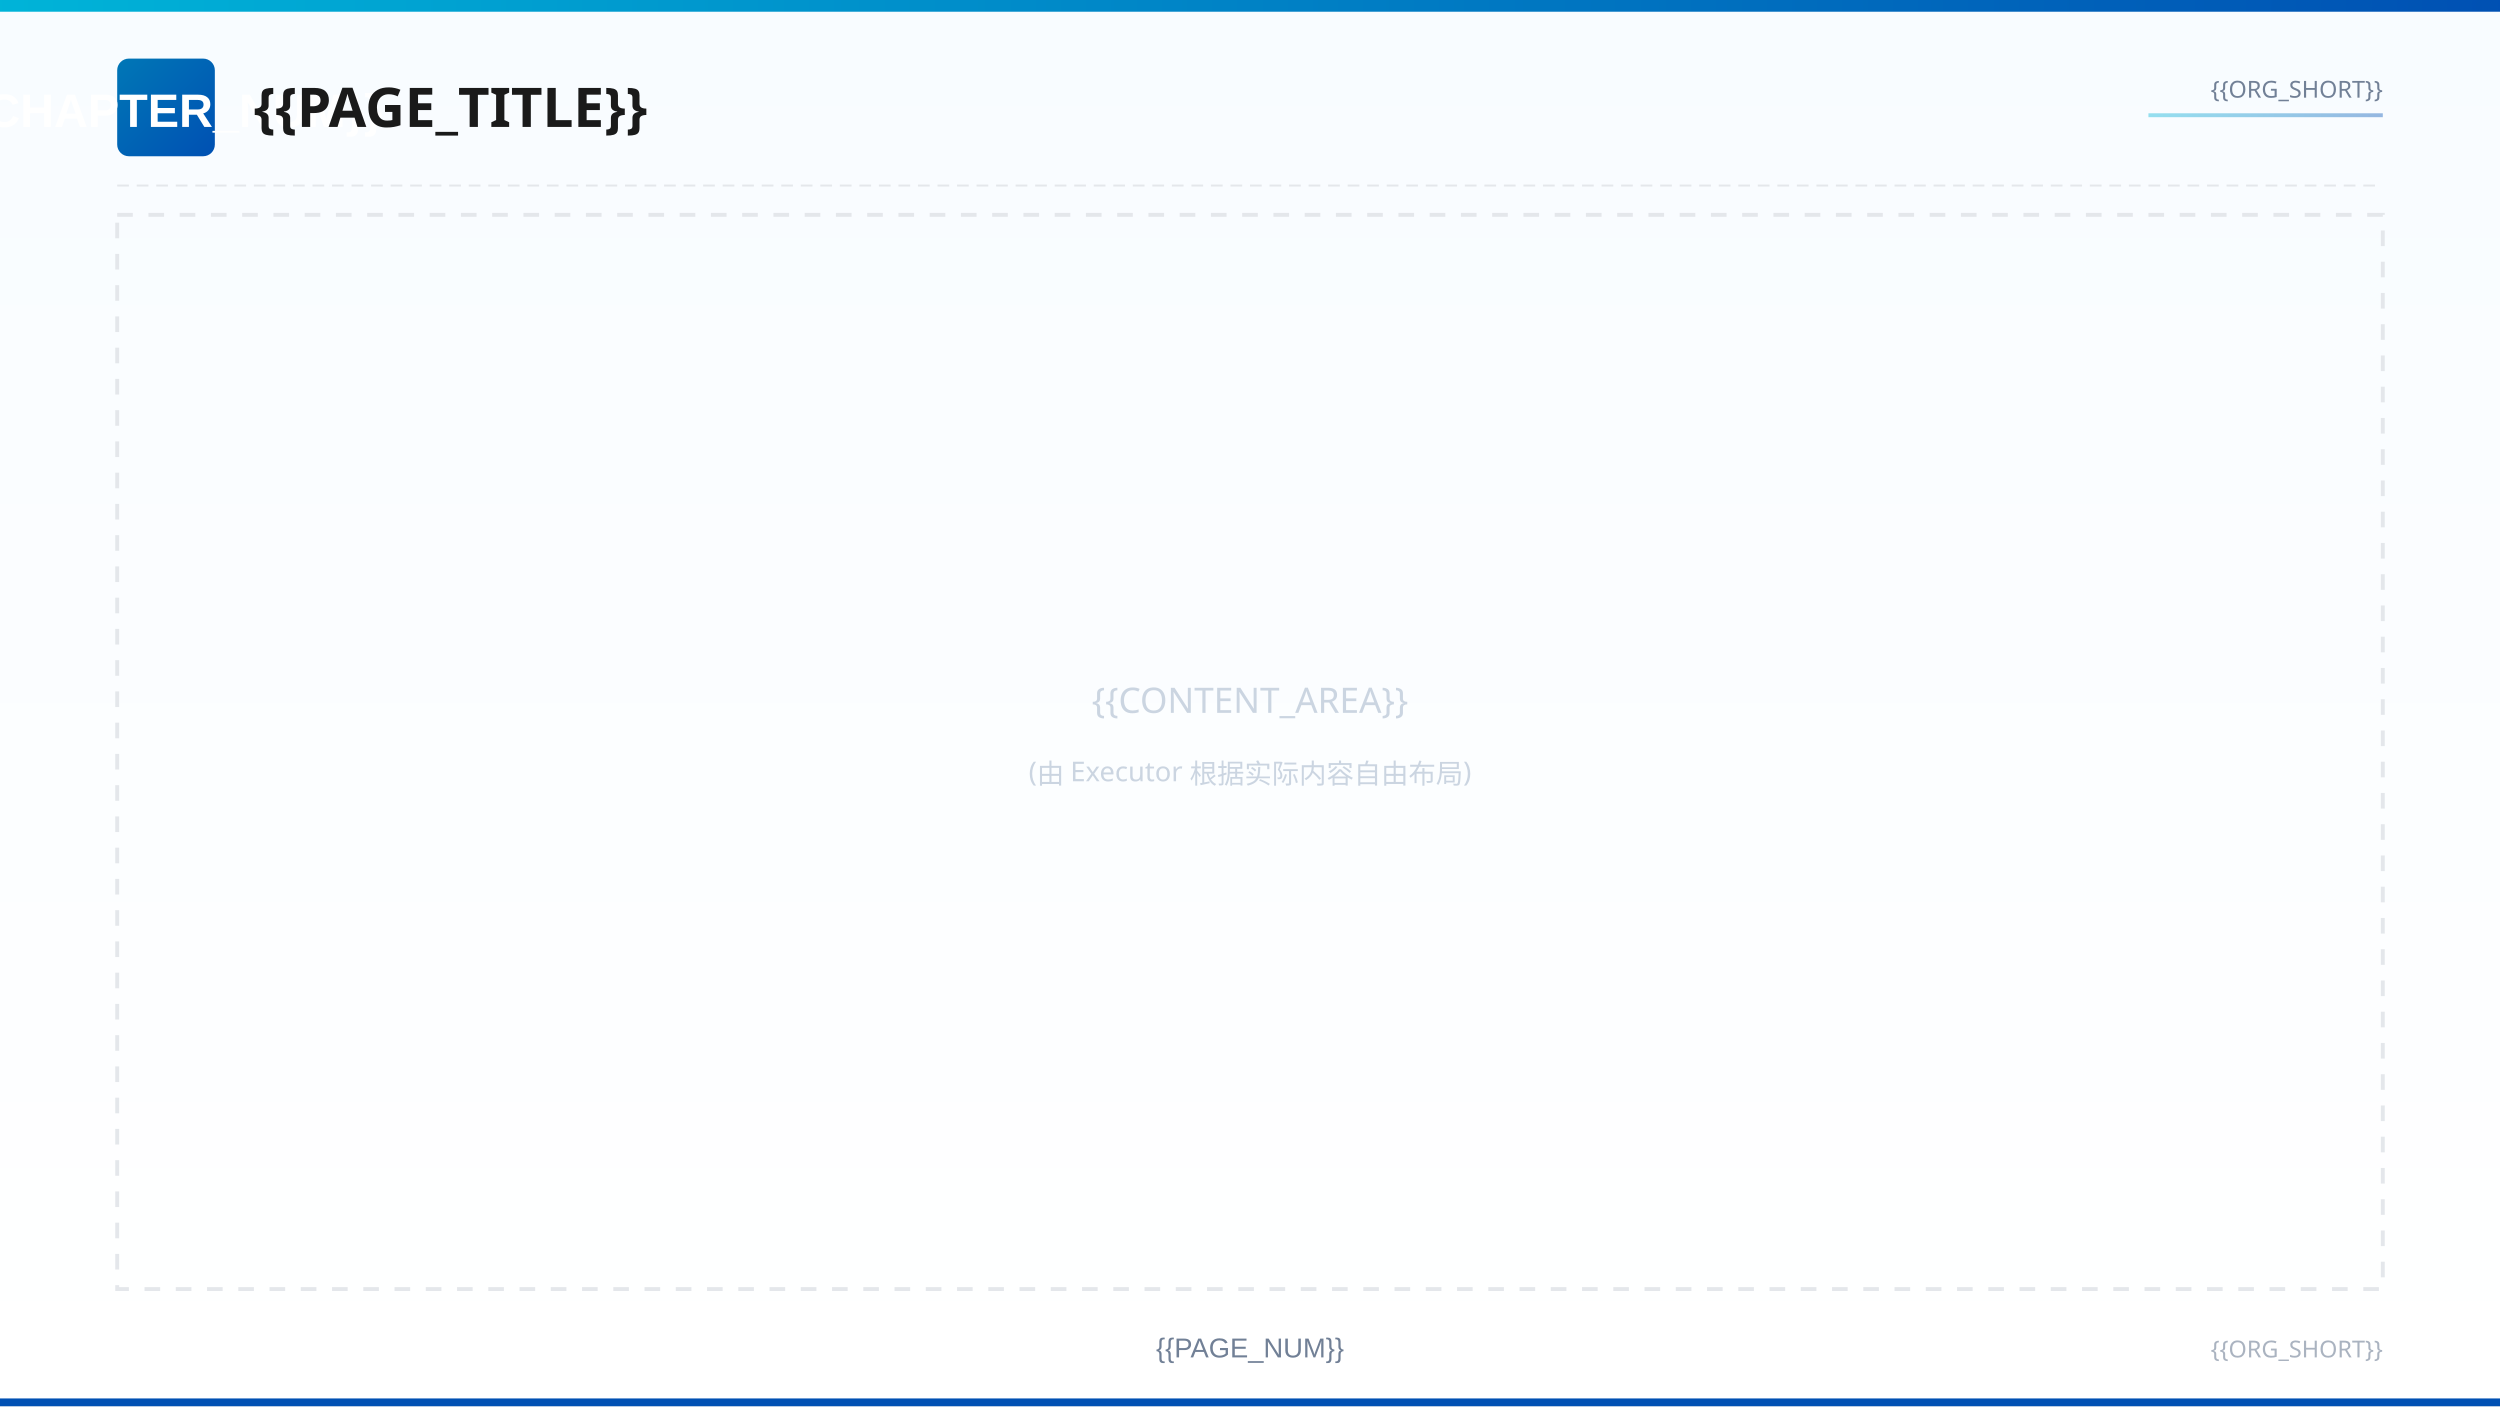
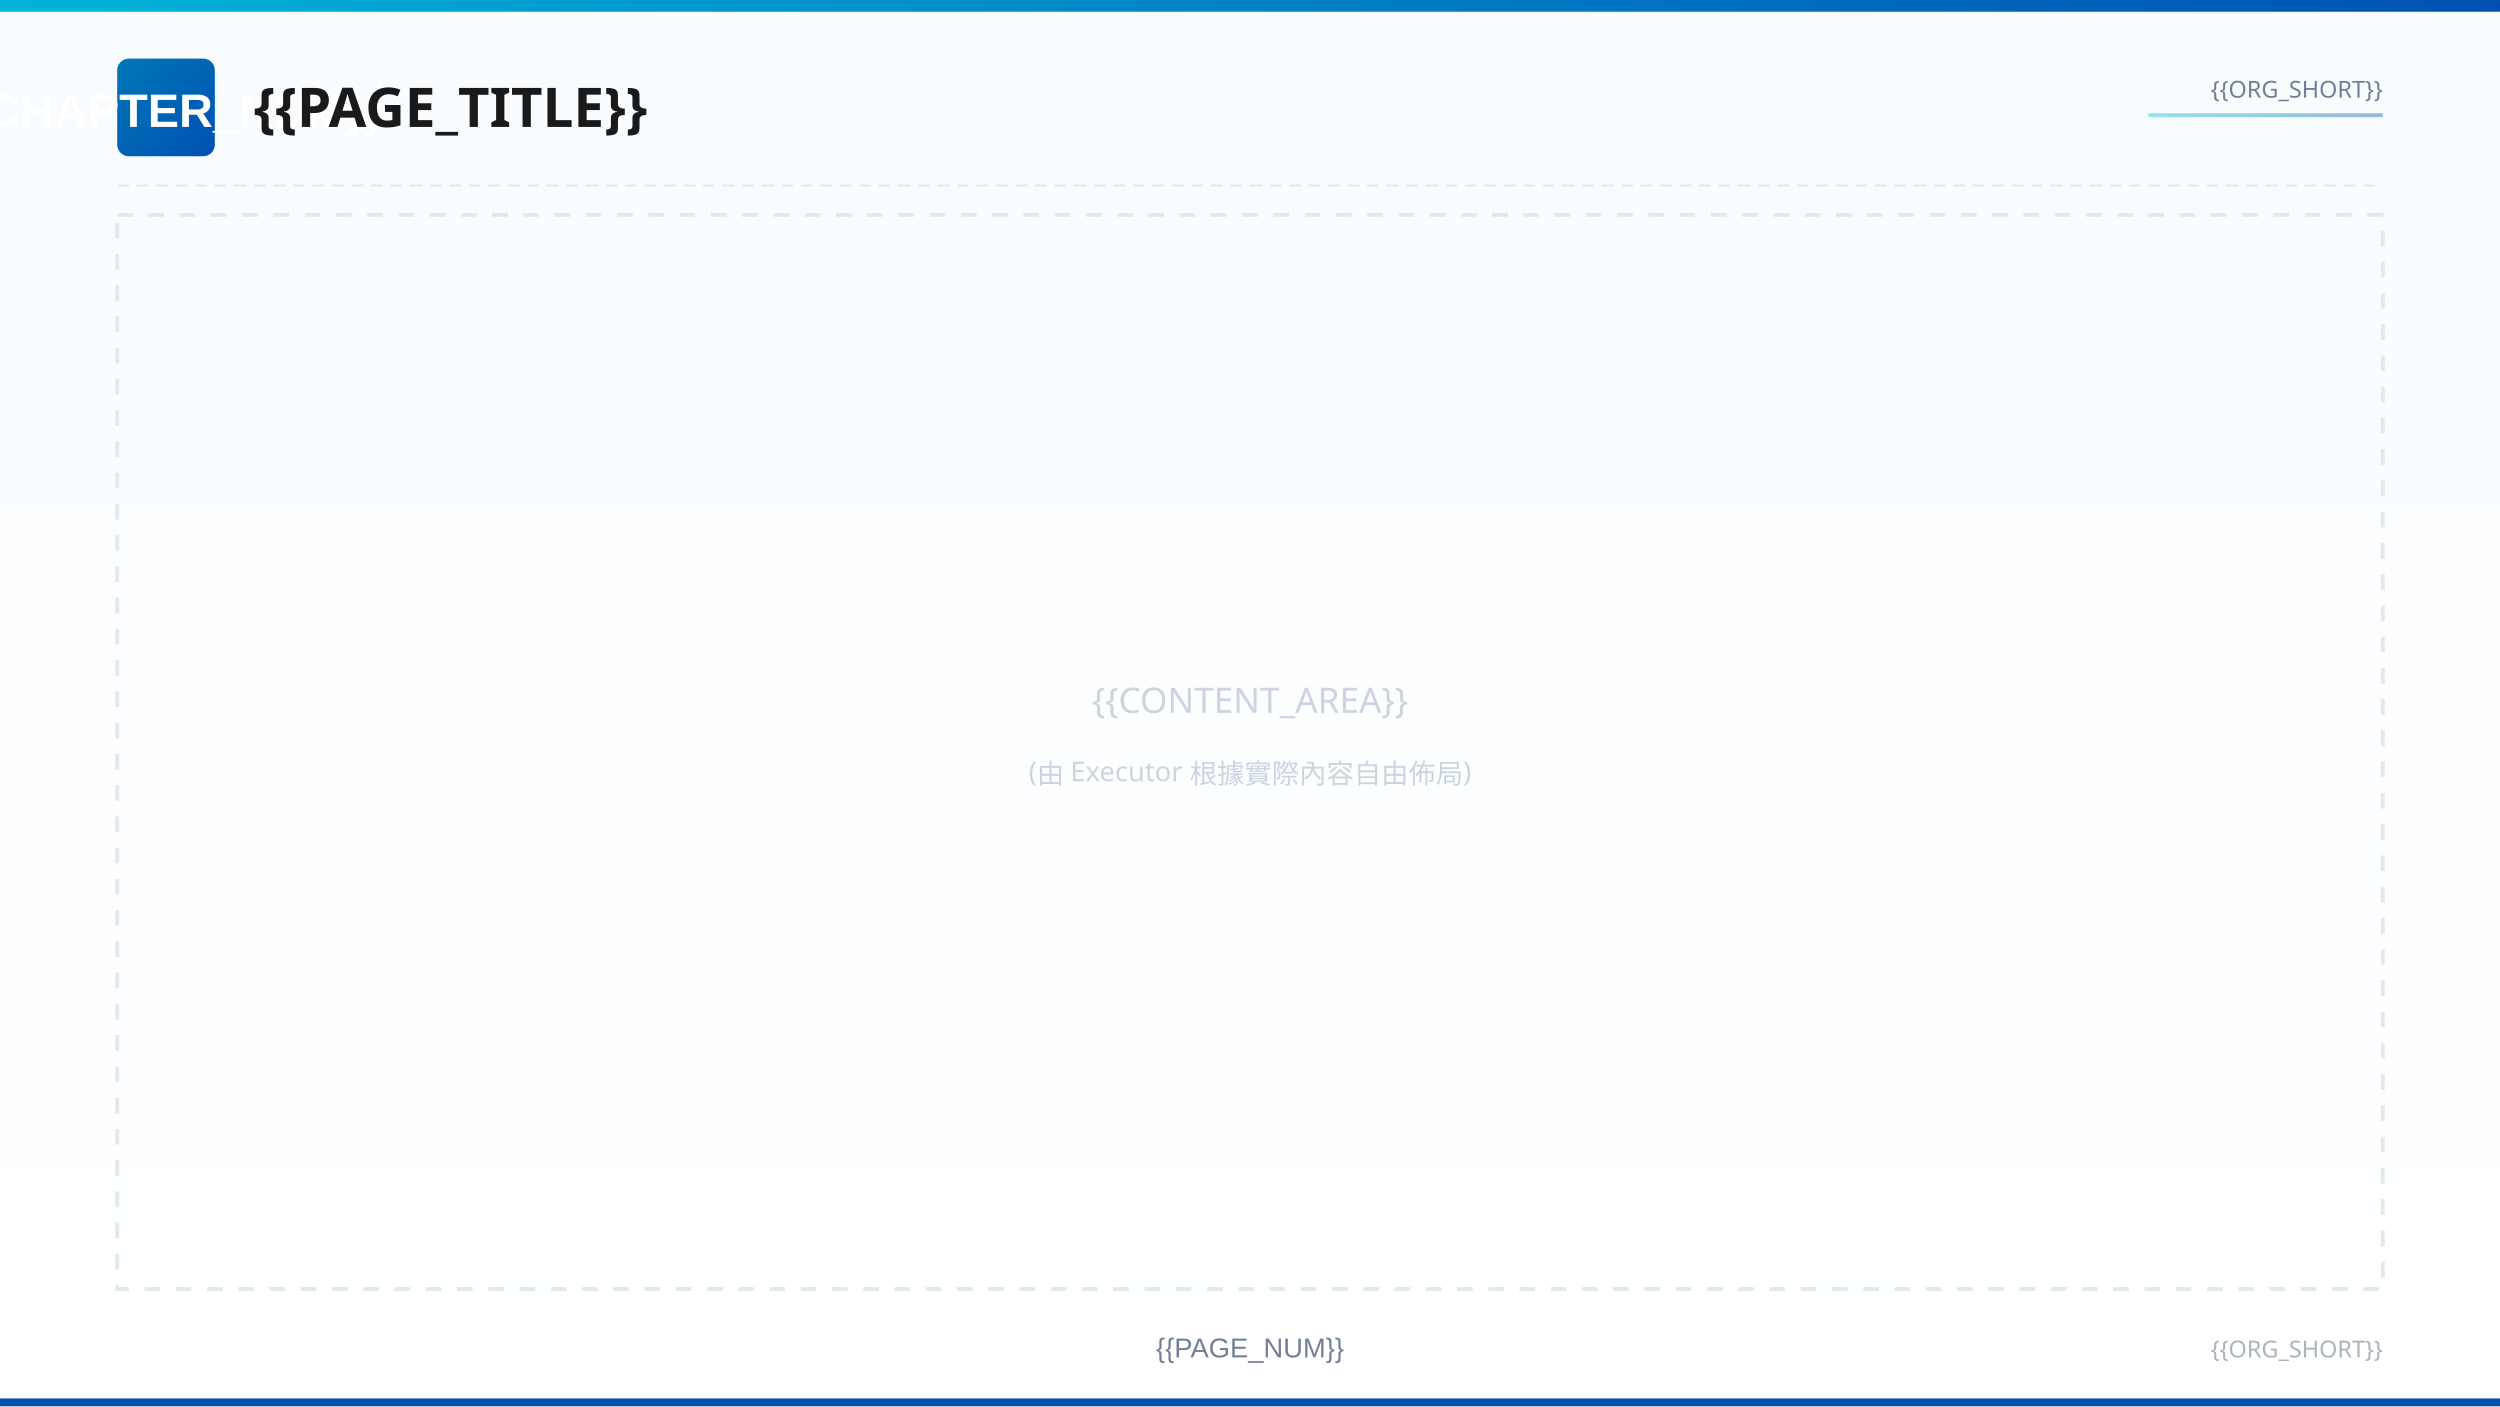
<svg xmlns="http://www.w3.org/2000/svg" viewBox="0 0 1280 720">
  <defs>
    <linearGradient id="topGrad" x1="0%" y1="0%" x2="100%" y2="0%">
      <stop offset="0%" style="stop-color:#00B4D8;stop-opacity:1" />
      <stop offset="100%" style="stop-color:#0050B3;stop-opacity:1" />
    </linearGradient>
    <linearGradient id="numGrad" x1="0%" y1="0%" x2="100%" y2="100%">
      <stop offset="0%" style="stop-color:#0077B6;stop-opacity:1" />
      <stop offset="100%" style="stop-color:#0050B3;stop-opacity:1" />
    </linearGradient>
    <linearGradient id="bgGrad" x1="0%" y1="0%" x2="0%" y2="100%">
      <stop offset="0%" style="stop-color:#F8FCFF;stop-opacity:1" />
      <stop offset="100%" style="stop-color:#FFFFFF;stop-opacity:1" />
    </linearGradient>
  </defs>
  <rect x="0" y="0" width="1280" height="720" fill="url(#bgGrad)" />
  <rect x="0" y="0" width="1280" height="6" fill="url(#topGrad)" />
  <rect x="60" y="30" width="50" height="50" rx="6" fill="url(#numGrad)" />
  <text x="85" y="65" text-anchor="middle" font-family="Arial, sans-serif" font-size="24" font-weight="bold" fill="#FFFFFF">{{CHAPTER_NUM}}</text>
-   <text x="130" y="65" font-family="Microsoft YaHei, SimHei, sans-serif" font-size="28" font-weight="bold" fill="#1A1A1A">{{PAGE_TITLE}}</text>
-   <text x="1220" y="50" text-anchor="end" font-family="Microsoft YaHei, sans-serif" font-size="12" fill="#718096">{{ORG_SHORT}}</text>
+   <text x="130" y="65" font-family="Microsoft JhengHei, PingFang TC, Noto Sans TC, GenSekiGothic2TW, sans-serif" font-size="28" font-weight="bold" fill="#1A1A1A">{{PAGE_TITLE}}</text>
+   <text x="1220" y="50" text-anchor="end" font-family="Microsoft JhengHei, PingFang TC, Noto Sans TC, GenSekiGothic2TW, sans-serif" font-size="12" fill="#718096">{{ORG_SHORT}}</text>
  <rect x="1100" y="58" width="120" height="2" fill="url(#topGrad)" fill-opacity="0.4" />
  <line x1="60" y1="95" x2="1220" y2="95" stroke="#E4E7EB" stroke-width="1" stroke-dasharray="6,4" />
  <rect x="60" y="110" width="1160" height="550" fill="none" stroke="#E4E7EB" stroke-width="2" stroke-dasharray="8,8" />
-   <text x="640" y="365" text-anchor="middle" fill="#CBD5E1" font-size="18" font-family="Microsoft YaHei, sans-serif">
+   <text x="640" y="365" text-anchor="middle" fill="#CBD5E1" font-size="18" font-family="Microsoft JhengHei, PingFang TC, Noto Sans TC, GenSekiGothic2TW, sans-serif">
        {{CONTENT_AREA}}
    </text>
-   <text x="640" y="400" text-anchor="middle" fill="#CBD5E1" font-size="14" font-family="Microsoft YaHei, sans-serif">
-         (由 Executor 根据实际内容自由布局)
+   <text x="640" y="400" text-anchor="middle" fill="#CBD5E1" font-size="14" font-family="Microsoft JhengHei, PingFang TC, Noto Sans TC, GenSekiGothic2TW, sans-serif">
+         (由 Executor 根據實際內容自由佈局)
    </text>
  <rect x="0" y="716" width="1280" height="4" fill="#0050B3" />
  <text x="640" y="695" text-anchor="middle" font-family="Arial, sans-serif" font-size="14" fill="#718096">{{PAGE_NUM}}</text>
-   <text x="1220" y="695" text-anchor="end" font-family="Microsoft YaHei, sans-serif" font-size="12" fill="#718096" fill-opacity="0.6">{{ORG_SHORT}}</text>
+   <text x="1220" y="695" text-anchor="end" font-family="Microsoft JhengHei, PingFang TC, Noto Sans TC, GenSekiGothic2TW, sans-serif" font-size="12" fill="#718096" fill-opacity="0.6">{{ORG_SHORT}}</text>
</svg>
